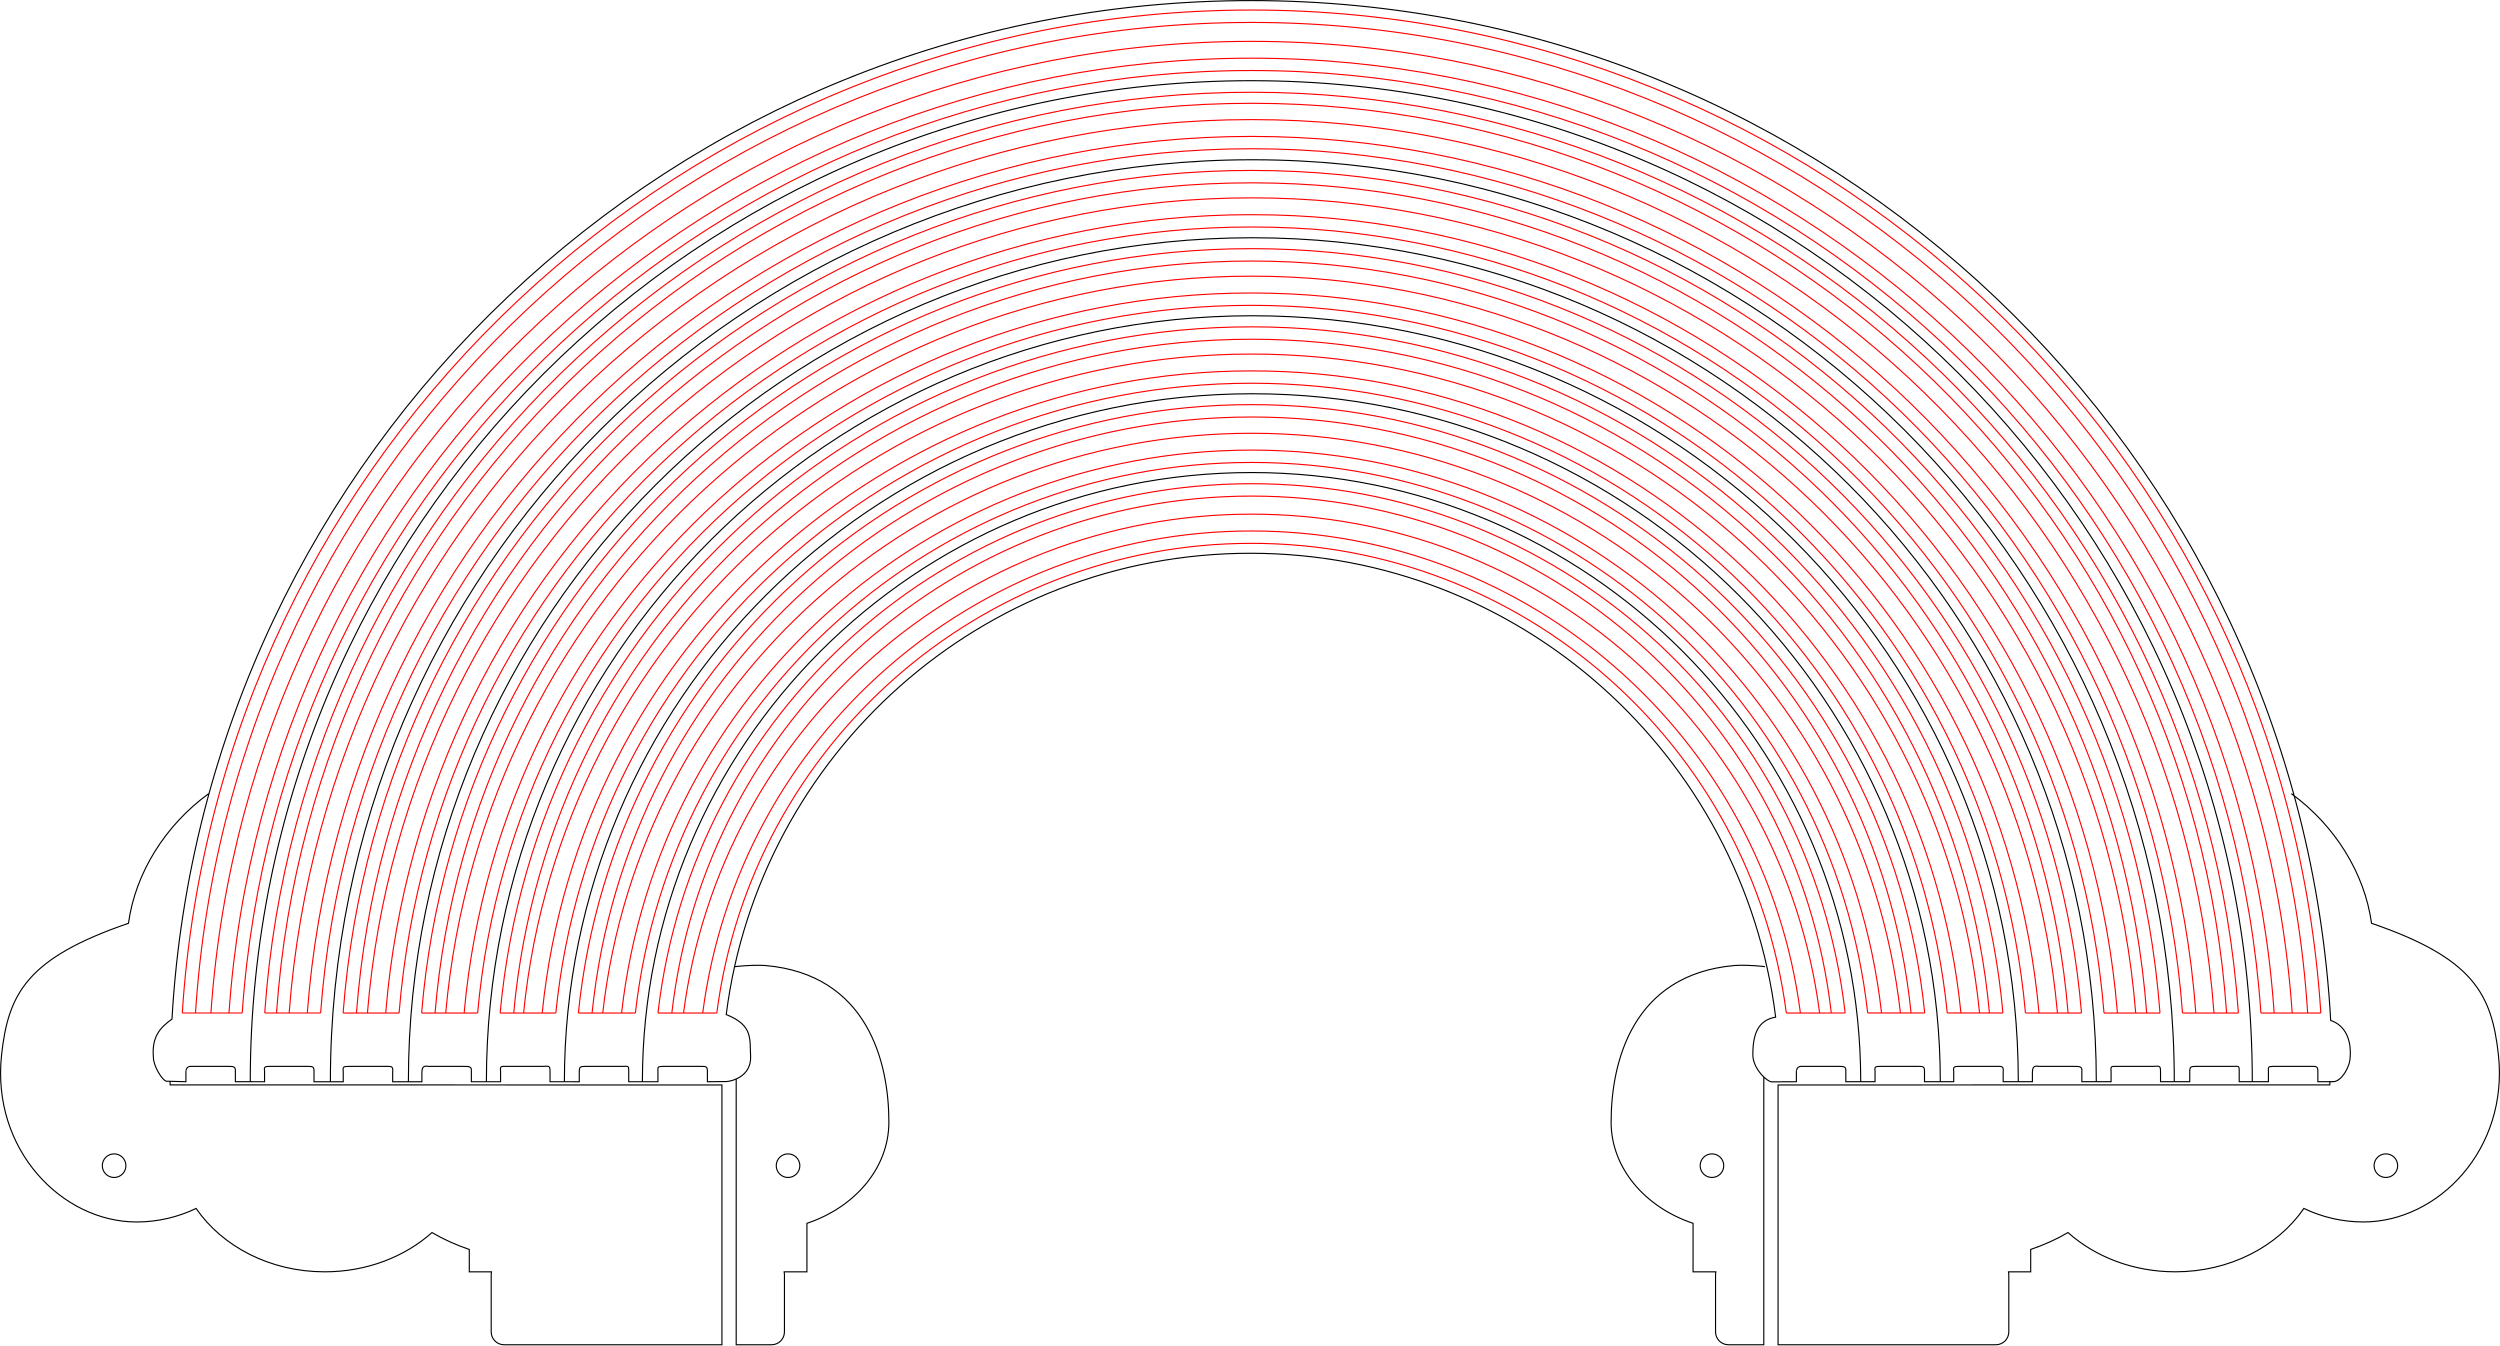
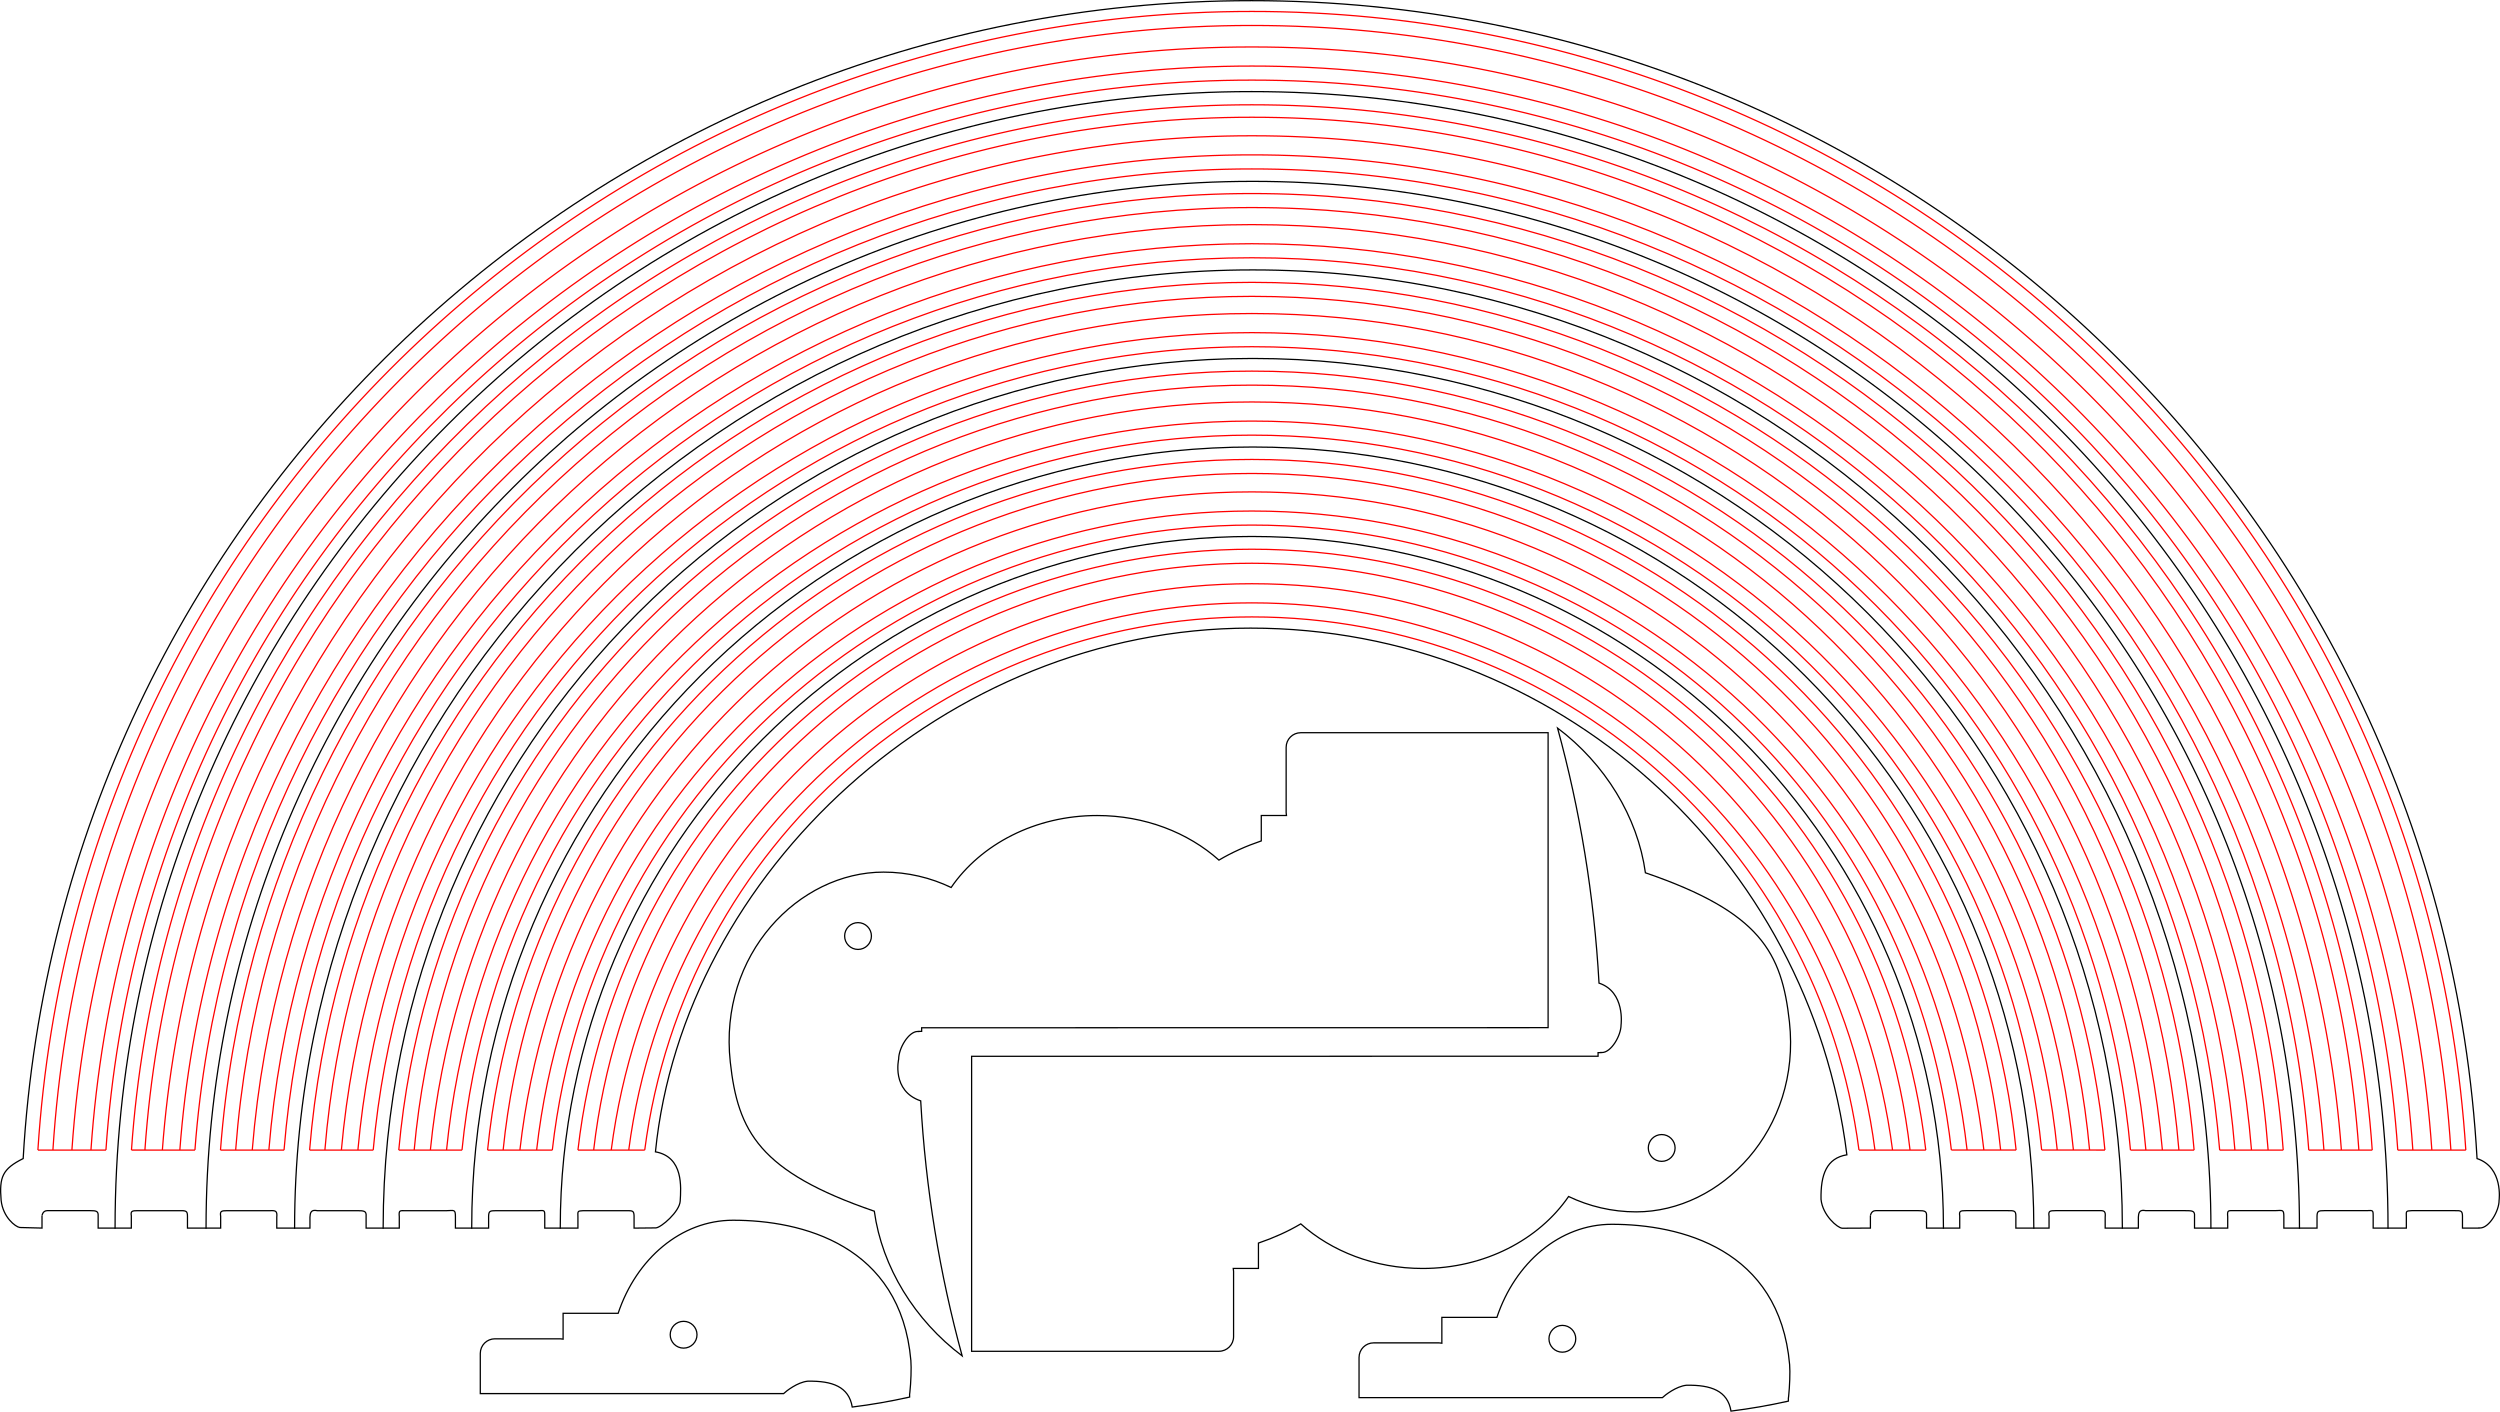
- <svg xmlns="http://www.w3.org/2000/svg" width="222.441mm" height="119.701mm" viewBox="0 0 222.441 119.701" version="1.1" id="svg2646">
+ <svg xmlns="http://www.w3.org/2000/svg" width="195.928mm" height="110.645mm" viewBox="0 0 195.928 110.645" version="1.1" id="svg2646">
  <defs id="defs2640" />
-   <g id="layer1" transform="translate(121.8995,-104.6101)">
-     <g transform="translate(106.7036,570.2651)" id="g2627">
-       <path d="m -27.438,-375.518 5.332,2.3e-4 m -12.307,-5.1e-4 4.973,2.5e-4 m -11.956,-10e-4 4.98,8e-4 m -11.968,-0.004 4.984,0.003 m -11.944,-0.007 4.955,0.004 m -12.033,-0.001 5.073,-0.003 m -12.314,0.006 5.235,-0.002 m -105.633,0.003 5.235,-7.9e-4 m -12.314,10e-4 5.073,-5.3e-4 m -12.033,10e-4 4.955,-5.3e-4 m -11.944,9.5e-4 4.984,-2.6e-4 m -11.968,-0.002 4.98,0.002 m -11.956,-0.004 4.973,10e-4 m -12.307,-7.8e-4 h 5.332 m -2.785,-1.4e-4 c 3.342,-48.675 43.802,-86.452 92.592,-86.452 48.792,1e-5 89.252,37.779 92.592,86.457 m -171.259,-6.3e-4 c 3.331,-40.976 37.557,-72.533 78.668,-72.533 41.111,0 75.337,31.557 78.668,72.532 m -164.3,-0.003 c 3.339,-44.826 40.682,-79.492 85.632,-79.492 44.951,10e-6 82.296,34.668 85.633,79.495 m -157.336,-7.5e-4 c 3.328,-37.12 34.435,-65.563 71.704,-65.563 37.267,0 68.373,28.441 71.703,65.559 m -136.476,0.003 c 3.321,-33.282 31.325,-58.631 64.773,-58.631 33.444,0 61.447,25.344 64.772,58.623 m -122.504,0.007 c 3.316,-29.38 28.167,-51.583 57.732,-51.583 29.564,0 54.414,22.202 57.732,51.579 m -108.274,0.003 c 3.308,-25.39 24.938,-44.385 50.542,-44.385 25.604,0 47.234,18.995 50.542,44.384 m 43.424,0.003 c -3.176,-49.563 -44.301,-88.138 -93.966,-88.138 -49.663,-1e-5 -90.788,38.572 -93.966,88.133 m 2.981,-1.2e-4 c 3.284,-47.831 43.042,-84.952 90.985,-84.952 47.945,1e-5 87.703,37.124 90.985,84.957 m -11.343,-3.3e-4 c -3.14,-41.664 -37.861,-73.866 -79.643,-73.866 -41.781,0 -76.501,32.201 -79.643,73.864 m 2.602,0.002 c 3.262,-40.128 36.78,-71.033 77.041,-71.033 40.261,0 73.779,30.904 77.041,71.032 m 9.714,10e-4 c -3.163,-45.583 -41.063,-80.944 -86.755,-80.944 -45.691,1e-5 -83.589,35.358 -86.755,80.939 m 2.738,0.001 c 3.276,-43.98 39.915,-77.992 84.017,-77.992 44.103,10e-6 80.743,34.014 84.017,77.995 m -11.366,-10e-4 c -3.118,-37.808 -34.714,-66.905 -72.65,-66.905 -37.937,0 -69.533,29.097 -72.651,66.906 m 2.587,-3.6e-4 c 3.252,-36.27 33.648,-64.063 70.063,-64.063 36.414,0 66.809,27.79 70.063,64.059 m -4.412,-5.4e-4 c -3.092,-33.951 -31.559,-59.944 -65.651,-59.944 -34.093,0 -62.562,25.996 -65.652,59.948 m 2.536,-4.4e-4 c 3.236,-32.431 30.524,-57.131 63.116,-57.131 32.589,0 59.875,24.696 63.115,57.123 m -4.436,6.8e-4 c -3.059,-30.111 -28.413,-53.02 -58.679,-53.02 -30.269,-10e-6 -55.624,22.913 -58.679,53.027 m 2.625,-5.6e-4 c 3.22,-28.525 27.348,-50.083 56.054,-50.083 28.705,0 52.832,21.556 56.053,50.079 m -4.471,7.3e-4 c -3.016,-26.207 -25.203,-45.987 -51.583,-45.987 -26.381,0 -48.569,19.782 -51.583,45.99 m 2.749,-7.4e-4 c 3.196,-24.532 24.096,-42.885 48.834,-42.885 24.739,0 45.638,18.353 48.834,42.884 m 46.305,0.003 c -3.216,-50.182 -44.854,-89.238 -95.139,-89.238 -50.283,-10e-6 -91.921,39.053 -95.139,89.233 m 5.332,0 c 3.242,-47.211 42.485,-83.852 89.807,-83.852 47.324,10e-6 86.568,36.643 89.807,83.856 m -8.978,-3.3e-4 c -3.187,-42.284 -38.425,-74.966 -80.829,-74.966 -42.403,0 -77.641,32.681 -80.829,74.964 m 4.98,0.002 c 3.211,-39.507 36.211,-69.933 75.849,-69.933 39.637,0 72.637,30.426 75.849,69.933 m 11.956,10e-4 c -3.201,-46.134 -41.56,-81.923 -87.805,-81.923 -46.244,10e-6 -84.601,35.786 -87.805,81.918 m 4.973,0.001 c 3.229,-43.36 39.352,-76.892 82.832,-76.892 43.481,1e-5 79.604,33.534 82.832,76.895 m -8.987,-10e-4 c -3.169,-38.43 -35.284,-68.005 -73.845,-68.005 -38.561,0 -70.676,29.576 -73.845,68.006 m 4.984,-3.6e-4 c 3.196,-35.647 33.07,-62.962 68.86,-62.962 35.789,0 65.662,27.313 68.86,62.959 m -2.004,-6.7e-4 c -3.148,-34.574 -32.139,-61.045 -66.856,-61.045 -34.719,0 -63.71,26.473 -66.856,61.049 m 4.955,-4.4e-4 c 3.174,-31.807 29.936,-56.031 61.901,-56.031 31.962,0 58.723,24.22 61.9,56.024 m -2.005,3.9e-4 c -3.122,-30.736 -29.002,-54.12 -59.895,-54.12 -30.896,-10e-6 -56.777,23.388 -59.896,54.127 m 5.073,-5.6e-4 c 3.149,-27.899 26.747,-48.983 54.823,-48.983 28.074,0 51.672,21.082 54.823,48.979 m -2.006,5.6e-4 c -3.088,-26.834 -25.806,-47.087 -52.816,-47.087 -27.012,0 -49.73,20.255 -52.816,47.09 m 5.235,-7.4e-4 c 3.114,-23.902 23.477,-41.784 47.581,-41.784 24.104,0 44.467,17.882 47.581,41.784" style="fill:none;stroke:#ff0000;stroke-width:0.1;stroke-linecap:butt;stroke-linejoin:miter;stroke-miterlimit:4;stroke-dasharray:none;stroke-opacity:1" id="path21201" />
-       <path d="m -15.266,-361.938 c 0,0.58 -0.47,1.05 -1.05,1.05 -0.58,0 -1.05,-0.47 -1.05,-1.05 0,-0.58 0.47,-1.05 1.05,-1.05 0.58,0 1.05,0.47 1.05,1.05 z m -59.964,0 c 0,0.58 -0.47,1.05 -1.05,1.05 -0.58,0 -1.05,-0.47 -1.05,-1.05 0,-0.58 0.47,-1.05 1.05,-1.05 0.58,0 1.05,0.47 1.05,1.05 z m 3.621,-17.712 c -0.052,-0.008 -0.11,-0.015 -0.174,-0.022 -0.72,-0.08 -1.901,-0.127 -2.474,-0.077 -9.085,0.792 -10.995,8.578 -10.995,13.932 0,4.086 3.019,7.581 7.292,9.009 v 4.314 h 2.023 c -0.015,0.074 -0.023,0.15 -0.023,0.228 v 5.114 c 0,0.636 0.512,1.148 1.148,1.148 h 3.145 v -23.773 m 50.366,0.35 v 0.3 l -49.096,0.008 2.1e-5,23.115 h 19.381 c 0.636,0 1.148,-0.512 1.148,-1.148 v -5.114 c 0,-0.078 -0.008,-0.154 -0.023,-0.228 h 1.972 v -1.989 c 1.211,-0.412 2.328,-0.918 3.318,-1.505 2.417,2.158 5.801,3.494 9.547,3.494 4.868,0 9.123,-2.262 11.441,-5.639 1.596,0.764 3.399,1.204 5.297,1.204 6.635,0 12.938,-6.44 12.011,-14.89 -0.597,-5.444 -2.262,-8.588 -11.287,-11.685 -0.615,-4.475 -3.277,-8.717 -7.097,-11.505 m -132.747,33.072 c 0,0.58 -0.47,1.05 -1.05,1.05 -0.58,0 -1.05,-0.47 -1.05,-1.05 0,-0.58 0.47,-1.05 1.05,-1.05 0.58,0 1.05,0.47 1.05,1.05 z m -59.964,0 c 0,0.58 -0.47,1.05 -1.05,1.05 -0.58,0 -1.05,-0.47 -1.05,-1.05 0,-0.58 0.47,-1.05 1.05,-1.05 0.58,0 1.05,0.47 1.05,1.05 z m 54.243,-17.712 c 0.052,-0.008 0.11,-0.015 0.174,-0.022 0.72,-0.08 1.901,-0.127 2.474,-0.077 9.085,0.792 10.995,8.578 10.995,13.932 0,4.086 -3.019,7.581 -7.292,9.009 v 4.314 h -2.023 c 0.015,0.074 0.023,0.15 0.023,0.228 v 5.114 c 0,0.636 -0.512,1.148 -1.148,1.148 h -3.145 v -23.623 m -50.366,0.2 v 0.3 l 49.096,0.008 -2e-5,23.115 h -19.381 c -0.636,0 -1.148,-0.512 -1.148,-1.148 v -5.114 c 0,-0.078 0.008,-0.154 0.023,-0.228 h -1.972 v -1.989 c -1.211,-0.412 -2.328,-0.918 -3.318,-1.505 -2.417,2.158 -5.801,3.494 -9.547,3.494 -4.868,0 -9.123,-2.262 -11.441,-5.639 -1.596,0.764 -3.399,1.204 -5.297,1.204 -6.635,0 -12.938,-6.44 -12.011,-14.89 0.597,-5.444 2.262,-8.588 11.287,-11.685 0.615,-4.475 3.277,-8.717 7.097,-11.505 m 181.875,25.6 c 0,-49.191 -39.877,-89.067 -89.067,-89.067 -49.191,0 -89.067,39.877 -89.067,89.067 m -1.325,0 v -0.959 c 0.017,-0.346 -0.111,-0.414 -0.642,-0.407 h -3.34 c -0.39,0 -0.418,0.423 -0.418,0.42 v 0.946 l -1.738,-0.045 c -0.338,-0.045 -1.156,-1.316 -1.157,-2.133 -0.152,-1.818 0.591,-2.635 1.655,-3.396 2.888,-50.532 44.779,-90.62 96.034,-90.62 51.299,0 93.216,40.155 96.041,90.747 2.072,0.69 1.728,3.269 1.728,3.269 1.32e-4,0.856 -0.783,2.171 -1.493,2.171 -0.027,-8e-4 -0.054,-0.002 -0.081,-0.005 v 0.013 h -1.296 v -0.959 c -0.017,-0.381 -0.087,-0.418 -0.607,-0.407 h -3.373 c -0.437,0.033 -0.441,-0.004 -0.419,0.506 v 0.86 h -2.6 v -0.926 c 0,-0.366 -0.006,-0.445 -0.224,-0.451 v 10e-6 c -0.073,-0.002 -0.168,0.004 -0.296,0.011 h -3.307 c -0.482,0 -0.562,0.038 -0.573,0.44 v 0.926 h -2.6 v -0.893 c -5e-6,-0.592 -0.095,-0.487 -0.696,-0.473 h -3.175 c -0.494,0 -0.574,-0.061 -0.529,0.473 v 0.893 h -2.6 v -0.926 c 0.033,-0.425 -0.154,-0.443 -0.741,-0.44 h -3.076 c -0.052,-0.01 -0.101,-0.017 -0.145,-0.02 -0.039,-0.003 -0.074,-0.003 -0.107,0 v 0 c -0.23,0.02 -0.32,0.183 -0.332,0.526 v 0.86 h -2.601 v -0.86 c 0.05,-0.483 -0.087,-0.527 -0.52,-0.506 h -3.373 c -0.464,0 -0.567,0.035 -0.506,0.44 v 0.926 h -2.6 v -0.926 c 0,-0.425 -0.099,-0.451 -0.664,-0.44 h -3.241 c -0.437,0 -0.557,0.028 -0.495,0.407 v 0.959 h -2.6 v -0.959 c 0.017,-0.346 -0.111,-0.414 -0.642,-0.407 h -3.34 c -0.39,0 -0.418,0.423 -0.418,0.42 v 0.946 l -2.212,0.011 c -0.356,-0.024 -1.532,-1.001 -1.658,-2.264 -0.035,-1.941 0.434,-3.227 2.026,-3.491 -2.895,-23.259 -22.708,-41.276 -46.732,-41.276 -23.944,0 -43.704,17.897 -46.642,41.043 2.414,0.961 2.08,2.17 2.169,3.725 0.069,1.821 -1.731,2.219 -2.14,2.236 -0.036,-5.3e-4 -1.705,0.017 -1.705,0.017 v -0.959 c -0.017,-0.381 -0.088,-0.418 -0.608,-0.407 h -3.373 c -0.437,0.033 -0.441,-0.004 -0.419,0.506 v 0.86 l -2.6,1e-5 v -0.926 c 0,-0.366 -0.006,-0.445 -0.224,-0.451 v 1e-5 c -0.073,-0.002 -0.169,0.004 -0.296,0.011 h -3.307 c -0.482,0 -0.561,0.038 -0.573,0.44 v 0.926 l -2.601,-1e-5 v -0.893 c 0,-0.592 -0.095,-0.487 -0.696,-0.473 h -3.175 c -0.494,0 -0.574,-0.061 -0.529,0.473 v 0.893 h -2.6 v -0.926 c 0.033,-0.425 -0.154,-0.443 -0.741,-0.44 h -3.076 c -0.052,-0.01 -0.101,-0.017 -0.145,-0.02 -0.039,-0.003 -0.074,-0.003 -0.107,0 v 1e-5 c -0.23,0.02 -0.32,0.183 -0.332,0.526 v 0.86 h -2.6 v -0.86 c 0.05,-0.483 -0.088,-0.527 -0.52,-0.506 h -3.373 c -0.464,0 -0.567,0.035 -0.506,0.44 v 0.926 l -2.601,10e-6 v -0.926 c 0,-0.425 -0.099,-0.451 -0.664,-0.44 h -3.241 c -0.437,0 -0.557,0.028 -0.495,0.407 v 0.959 z m 36.216,0 c 0,-29.935 24.267,-54.201 54.201,-54.201 h 4e-5 c 29.935,0 54.201,24.267 54.201,54.201 m 7.081,0 c 0,-33.806 -27.405,-61.212 -61.212,-61.212 -33.806,0 -61.212,27.405 -61.212,61.212 m -6.94,0 c -1e-5,-37.639 30.513,-68.152 68.152,-68.152 37.639,0 68.152,30.513 68.152,68.152 m 6.94,0 c 0,-41.472 -33.62,-75.092 -75.092,-75.092 -41.472,0 -75.092,33.62 -75.092,75.092 m -6.941,0 c 0,-45.305 36.727,-82.032 82.032,-82.032 45.305,-10e-6 82.032,36.727 82.032,82.032" style="opacity:1;vector-effect:none;fill:none;fill-opacity:1;fill-rule:evenodd;stroke:#000000;stroke-width:0.1;stroke-linecap:square;stroke-linejoin:miter;stroke-miterlimit:4;stroke-dasharray:none;stroke-dashoffset:0;stroke-opacity:1" id="path2470-1" />
+   <g id="layer1" transform="translate(121.4197,-57.53219)">
+     <path id="path1502" style="opacity:1;vector-effect:none;fill:none;fill-opacity:1;fill-rule:evenodd;stroke:#000000;stroke-width:0.1;stroke-linecap:square;stroke-linejoin:miter;stroke-miterlimit:4;stroke-dasharray:none;stroke-dashoffset:0;stroke-opacity:1" d="m -67.845,163.186 c -0.58,0 -1.05,-0.47 -1.05,-1.05 0,-0.58 0.47,-1.05 1.05,-1.05 0.58,0 1.05,0.47 1.05,1.05 0,0.58 -0.47,1.05 -1.05,1.05 z m -15.934,3.564 23.773,-2e-5 c 0.2,-0.195 1.084,-0.892 1.886,-0.972 1.941,-0.035 3.227,0.435 3.492,2.026 1.502,-0.187 2.981,-0.444 4.436,-0.769 0.021,-0.005 0.042,-0.01 0.062,-0.015 l -0.003,-0.213 c 0.008,-0.052 0.015,-0.11 0.022,-0.174 0.08,-0.72 0.127,-1.901 0.077,-2.474 -0.792,-9.085 -8.578,-10.995 -13.932,-10.995 -4.086,0 -7.581,3.019 -9.009,7.292 h -4.314 v 2.023 c -0.074,-0.015 -0.15,-0.023 -0.228,-0.023 h -5.114 c -0.636,0 -1.148,0.512 -1.148,1.148 z" />
+     <path id="path1502-23" style="opacity:1;vector-effect:none;fill:none;fill-opacity:1;fill-rule:evenodd;stroke:#000000;stroke-width:0.1;stroke-linecap:square;stroke-linejoin:miter;stroke-miterlimit:4;stroke-dasharray:none;stroke-dashoffset:0;stroke-opacity:1" d="m 1.024,163.504 c -0.58,0 -1.05,-0.47 -1.05,-1.05 0,-0.58 0.47,-1.05 1.05,-1.05 0.58,0 1.05,0.47 1.05,1.05 0,0.58 -0.47,1.05 -1.05,1.05 z m -15.934,3.564 23.773,-2e-5 c 0.2,-0.195 1.084,-0.892 1.886,-0.972 1.941,-0.035 3.227,0.435 3.492,2.026 1.502,-0.187 2.981,-0.444 4.436,-0.769 0.021,-0.005 0.042,-0.01 0.062,-0.015 l -0.003,-0.213 c 0.008,-0.052 0.015,-0.11 0.022,-0.174 0.08,-0.72 0.127,-1.901 0.077,-2.474 -0.792,-9.085 -8.578,-10.995 -13.932,-10.995 -4.086,0 -7.581,3.019 -9.009,7.292 h -4.314 v 2.023 c -0.074,-0.015 -0.15,-0.023 -0.228,-0.023 h -5.114 c -0.636,0 -1.148,0.512 -1.148,1.148 z" />
+     <g id="g3304" transform="translate(-473.175,-317.38)">
+       <path id="path1616-2-0-7" d="m 447.284,480.813 c 0.636,0 1.148,-0.512 1.148,-1.148 v -5.114 c 0,-0.078 -0.008,-0.154 -0.023,-0.228 h 1.972 v -1.989 c 1.211,-0.412 2.328,-0.918 3.318,-1.505 2.417,2.158 5.801,3.494 9.547,3.494 4.868,0 9.123,-2.262 11.441,-5.639 1.596,0.764 3.399,1.204 5.297,1.204 6.635,0 12.938,-6.44 12.011,-14.89 -0.597,-5.444 -2.262,-8.588 -11.287,-11.685 -0.603,-4.391 -3.18,-8.553 -6.885,-11.342 1.756,6.42 2.865,13.108 3.249,19.989 2.072,0.69 1.728,3.269 1.728,3.269 1.4e-4,0.856 -0.782,2.171 -1.493,2.171 -0.027,-8e-4 -0.054,-0.002 -0.081,-0.005 v 0.013 h -0.228 v 0.282 l -49.096,0.008 v 23.115 z m 34.7,-14.884 c -0.58,0 -1.05,-0.47 -1.05,-1.05 0,-0.58 0.47,-1.05 1.05,-1.05 0.58,0 1.05,0.47 1.05,1.05 0,0.58 -0.47,1.05 -1.05,1.05 z" style="opacity:1;vector-effect:none;fill:none;fill-opacity:1;fill-rule:evenodd;stroke:#000000;stroke-width:0.1;stroke-linecap:square;stroke-linejoin:miter;stroke-miterlimit:4;stroke-dasharray:none;stroke-dashoffset:0;stroke-opacity:1" />
+       <path id="path1616-2-4-8-3" d="m 453.7,432.336 c -0.636,0 -1.148,0.512 -1.148,1.148 v 5.114 c 0,0.078 0.008,0.154 0.023,0.228 h -1.972 v 1.989 c -1.211,0.412 -2.328,0.918 -3.318,1.505 -2.417,-2.158 -5.801,-3.494 -9.547,-3.494 -4.868,0 -9.123,2.262 -11.441,5.639 -1.596,-0.764 -3.399,-1.204 -5.297,-1.204 -6.635,0 -12.938,6.44 -12.011,14.89 0.597,5.444 2.262,8.588 11.287,11.685 0.603,4.391 3.18,8.553 6.885,11.342 -1.756,-6.42 -2.865,-13.108 -3.249,-19.989 -2.306,-0.784 -1.728,-3.269 -1.728,-3.269 -1.4e-4,-0.856 0.782,-2.171 1.493,-2.171 0.027,7.9e-4 0.054,0.002 0.081,0.005 v -0.013 h 0.228 v -0.282 l 49.096,-0.008 v -23.115 z m -34.7,14.884 c 0.58,0 1.05,0.47 1.05,1.05 0,0.58 -0.47,1.05 -1.05,1.05 -0.58,0 -1.05,-0.47 -1.05,-1.05 0,-0.58 0.47,-1.05 1.05,-1.05 z" style="opacity:1;vector-effect:none;fill:none;fill-opacity:1;fill-rule:evenodd;stroke:#000000;stroke-width:0.1;stroke-linecap:square;stroke-linejoin:miter;stroke-miterlimit:4;stroke-dasharray:none;stroke-dashoffset:0;stroke-opacity:1" />
+     </g>
+     <g id="g1717-3-4-6-1" transform="translate(-217.4057,40.69679)">
+       <path d="m 283.903,106.972 5.332,2.3e-4 m -12.307,-5.1e-4 4.973,2.5e-4 m -11.956,-0.001 4.98,8e-4 m -11.968,-0.004 4.984,0.003 m -11.944,-0.007 4.955,0.004 m -12.033,-10e-4 5.073,-0.003 m -12.314,0.006 5.235,-0.002 m -105.633,0.003 5.235,-7.9e-4 m -12.314,0.001 5.073,-5.3e-4 m -12.033,10e-4 4.955,-5.3e-4 m -11.944,9.5e-4 4.984,-2.6e-4 m -11.968,-0.002 4.98,0.002 m -11.956,-0.004 4.973,0.001 m -12.307,-7.8e-4 h 5.332 m -2.669,-1.4e-4 c 3.342,-48.675 43.686,-86.452 92.476,-86.452 48.792,10e-6 89.136,37.779 92.476,86.457 m -170.818,-6.3e-4 c 3.331,-40.976 37.231,-72.533 78.342,-72.533 41.111,0 75.011,31.557 78.342,72.532 m -163.728,-0.003 c 3.339,-44.826 40.436,-79.492 85.386,-79.492 44.951,10e-6 82.049,34.668 85.386,79.495 m -156.743,-7.5e-4 c 3.328,-37.12 34.089,-65.563 71.357,-65.563 37.267,0 68.027,28.441 71.357,65.559 m -135.74,0.003 c 3.321,-33.282 30.936,-58.631 64.384,-58.631 33.444,0 61.058,25.344 64.383,58.623 m -121.75,0.007 c 3.316,-29.38 27.801,-51.583 57.367,-51.583 29.564,0 54.048,22.202 57.366,51.579 m -107.575,0.003 c 3.308,-25.39 24.605,-44.385 50.209,-44.385 25.604,0 46.9,18.995 50.209,44.384 m 43.758,0.003 c -3.176,-49.563 -44.301,-88.138 -93.966,-88.138 -49.663,-10e-6 -90.788,38.572 -93.966,88.133 m 2.981,-1.2e-4 c 3.284,-47.831 43.042,-84.952 90.985,-84.952 47.945,10e-6 87.703,37.124 90.985,84.957 m -11.343,-3.3e-4 c -3.14,-41.664 -37.861,-73.866 -79.643,-73.866 -41.781,0 -76.501,32.201 -79.643,73.864 m 2.602,0.002 c 3.262,-40.128 36.78,-71.033 77.041,-71.033 40.261,0 73.779,30.904 77.041,71.032 m 9.714,10e-4 c -3.163,-45.583 -41.063,-80.944 -86.755,-80.944 -45.691,10e-6 -83.589,35.358 -86.755,80.939 m 2.738,0.001 c 3.276,-43.98 39.915,-77.992 84.017,-77.992 44.103,10e-6 80.743,34.014 84.017,77.995 m -11.366,-0.001 c -3.118,-37.808 -34.714,-66.905 -72.65,-66.905 -37.937,0 -69.533,29.097 -72.651,66.906 m 2.587,-3.6e-4 c 3.252,-36.27 33.648,-64.063 70.063,-64.063 36.414,0 66.809,27.79 70.063,64.059 m -4.412,-5.4e-4 c -3.092,-33.951 -31.559,-59.944 -65.651,-59.944 -34.093,0 -62.562,25.996 -65.652,59.948 m 2.536,-4.4e-4 c 3.236,-32.431 30.524,-57.131 63.116,-57.131 32.589,0 59.875,24.696 63.115,57.123 m -4.436,6.8e-4 C 249.716,76.851 224.362,53.942 194.096,53.942 163.827,53.942 138.472,76.855 135.417,106.969 m 2.625,-5.6e-4 c 3.22,-28.525 27.348,-50.083 56.054,-50.083 28.705,0 52.832,21.556 56.053,50.079 m -4.471,0.004 c -3.016,-26.207 -25.203,-45.99 -51.583,-45.99 -26.381,0 -48.569,19.782 -51.583,45.99 m 2.749,-7.4e-4 c 3.196,-24.532 24.096,-42.885 48.834,-42.885 24.739,0 45.638,18.354 48.834,42.885 m 46.305,0.002 C 286.019,56.789 244.38,17.733 194.095,17.733 c -50.283,-1e-5 -91.921,39.053 -95.139,89.233 m 5.332,0 c 3.242,-47.211 42.485,-83.852 89.807,-83.852 47.324,10e-6 86.568,36.643 89.807,83.856 m -8.978,-3.3e-4 C 271.738,64.686 236.5,32.004 194.095,32.004 c -42.403,0 -77.641,32.681 -80.829,74.964 m 4.98,0.002 c 3.211,-39.507 36.211,-69.933 75.849,-69.933 39.637,0 72.637,30.426 75.849,69.933 m 11.956,0.001 c -3.201,-46.134 -41.56,-81.923 -87.805,-81.923 -46.244,10e-6 -84.601,35.786 -87.805,81.918 m 4.973,10e-4 c 3.229,-43.36 39.352,-76.892 82.832,-76.892 43.481,10e-6 79.604,33.534 82.832,76.895 m -8.987,-0.001 c -3.169,-38.43 -35.284,-68.005 -73.845,-68.005 -38.561,0 -70.676,29.576 -73.845,68.006 m 4.984,-3.6e-4 c 3.196,-35.647 33.07,-62.962 68.86,-62.962 35.789,0 65.662,27.313 68.86,62.959 m -2.004,-6.7e-4 c -3.148,-34.574 -32.139,-61.045 -66.856,-61.045 -34.719,0 -63.71,26.473 -66.856,61.049 m 4.955,-4.4e-4 c 3.174,-31.807 29.936,-56.031 61.901,-56.031 31.962,0 58.723,24.22 61.9,56.024 m -2.005,3.9e-4 c -3.122,-30.736 -29.002,-54.12 -59.895,-54.12 -30.896,-1e-5 -56.777,23.388 -59.896,54.127 m 5.073,-5.6e-4 c 3.149,-27.899 26.747,-48.983 54.823,-48.983 28.074,0 51.672,21.082 54.823,48.979 m -2.006,5.6e-4 c -3.088,-26.834 -25.806,-47.087 -52.816,-47.087 -27.012,0 -49.73,20.255 -52.816,47.09 m 5.235,-7.4e-4 c 3.114,-23.902 23.477,-41.784 47.581,-41.784 24.104,0 44.467,17.882 47.581,41.784" style="fill:none;stroke:#ff0000;stroke-width:0.1;stroke-linecap:butt;stroke-linejoin:miter;stroke-miterlimit:4;stroke-dasharray:none;stroke-opacity:1" id="path21201-2-5-7-7-4" />
+       <path id="path1691-9-1-44-3" d="m 283.138,113.081 c 0,-49.191 -39.877,-89.067 -89.067,-89.067 -49.191,0 -89.067,39.877 -89.067,89.067" style="opacity:1;vector-effect:none;fill:none;fill-opacity:1;fill-rule:evenodd;stroke:#000000;stroke-width:0.1;stroke-linecap:square;stroke-linejoin:miter;stroke-miterlimit:4;stroke-dasharray:none;stroke-dashoffset:0;stroke-opacity:1" />
+       <path id="path1689-3-7-4-2" d="m 103.678,113.081 v -0.959 c 0.017,-0.346 -0.111,-0.414 -0.642,-0.407 h -3.34 c -0.39,0 -0.418,0.423 -0.418,0.42 v 0.946 l -1.738,-0.045 c -0.338,-0.045 -1.325,-0.801 -1.466,-2.133 -0.152,-1.818 0.102,-2.461 1.728,-3.269 2.888,-50.532 45.016,-90.747 96.272,-90.747 51.299,0 93.216,40.155 96.041,90.747 2.072,0.69 1.728,3.269 1.728,3.269 1.3e-4,0.856 -0.783,2.171 -1.493,2.171 -0.027,-8e-4 -0.054,-0.002 -0.081,-0.005 v 0.013 h -1.296 v -0.959 c -0.017,-0.381 -0.087,-0.418 -0.607,-0.407 h -3.373 c -0.437,0.033 -0.441,-0.004 -0.419,0.506 v 0.86 h -2.6 v -0.926 c 0,-0.366 -0.006,-0.445 -0.224,-0.451 v 1e-5 c -0.073,-0.002 -0.168,0.004 -0.296,0.011 h -3.307 c -0.482,0 -0.562,0.038 -0.573,0.44 v 0.926 h -2.6 v -0.893 c -10e-6,-0.592 -0.095,-0.487 -0.696,-0.473 h -3.175 c -0.494,0 -0.574,-0.061 -0.529,0.473 v 0.893 H 267.973 v -0.926 c 0.033,-0.425 -0.154,-0.443 -0.741,-0.44 h -3.076 c -0.052,-0.01 -0.101,-0.017 -0.145,-0.02 -0.039,-0.003 -0.074,-0.003 -0.107,0 v 0 c -0.23,0.02 -0.32,0.183 -0.332,0.526 v 0.86 h -2.601 v -0.86 c 0.05,-0.483 -0.087,-0.527 -0.52,-0.506 h -3.373 c -0.464,0 -0.567,0.035 -0.506,0.44 v 0.926 h -2.6 v -0.926 c 0,-0.425 -0.099,-0.451 -0.664,-0.44 h -3.241 c -0.437,0 -0.557,0.028 -0.495,0.407 v 0.959 h -2.6 v -0.959 c 0.017,-0.346 -0.111,-0.414 -0.642,-0.407 h -3.34 c -0.39,0 -0.418,0.423 -0.418,0.42 v 0.946 l -2.212,0.011 c -0.356,-0.024 -1.532,-1.001 -1.658,-2.264 -0.035,-1.941 0.434,-3.227 2.026,-3.491 -2.895,-23.259 -22.708,-41.276 -46.732,-41.276 -23.944,0 -44.454,19.255 -46.642,41.043 2.217,0.403 2,2.801 1.94,3.857 -0.049,0.841 -1.501,2.087 -1.91,2.105 -0.036,-5.3e-4 -1.705,0.017 -1.705,0.017 v -0.959 c -0.017,-0.381 -0.088,-0.418 -0.608,-0.407 h -3.373 c -0.437,0.033 -0.441,-0.004 -0.419,0.506 v 0.86 l -2.6,1e-5 v -0.926 c 0,-0.366 -0.006,-0.445 -0.224,-0.451 v 1e-5 c -0.073,-0.002 -0.169,0.004 -0.296,0.011 h -3.307 c -0.482,0 -0.561,0.038 -0.573,0.44 v 0.926 l -2.601,-10e-6 v -0.893 c 0,-0.592 -0.095,-0.487 -0.696,-0.473 h -3.175 c -0.494,0 -0.574,-0.061 -0.529,0.473 v 0.893 h -2.6 v -0.926 c 0.033,-0.425 -0.154,-0.443 -0.741,-0.44 h -3.076 c -0.052,-0.01 -0.101,-0.017 -0.145,-0.02 -0.039,-0.003 -0.074,-0.003 -0.107,0 v 10e-6 c -0.23,0.02 -0.32,0.183 -0.332,0.526 v 0.86 h -2.6 v -0.86 c 0.05,-0.483 -0.088,-0.527 -0.52,-0.506 H 113.785 c -0.464,0 -0.567,0.035 -0.506,0.44 v 0.926 l -2.601,10e-6 v -0.926 c 0,-0.425 -0.099,-0.451 -0.664,-0.44 h -3.241 c -0.437,0 -0.557,0.028 -0.495,0.407 v 0.959 z" style="opacity:1;vector-effect:none;fill:none;fill-opacity:1;fill-rule:evenodd;stroke:#000000;stroke-width:0.1;stroke-linecap:square;stroke-linejoin:miter;stroke-miterlimit:4;stroke-dasharray:none;stroke-dashoffset:0;stroke-opacity:1" />
+       <path id="path1687-1-7-0-5" d="m 139.894,113.081 c 0,-29.935 24.267,-54.201 54.201,-54.201 h 4e-5 c 29.935,0 54.201,24.267 54.201,54.201" style="opacity:1;vector-effect:none;fill:none;fill-opacity:1;fill-rule:evenodd;stroke:#000000;stroke-width:0.1;stroke-linecap:square;stroke-linejoin:miter;stroke-miterlimit:4;stroke-dasharray:none;stroke-dashoffset:0;stroke-opacity:1" />
+       <path id="path1685-2-7-6-4" d="m 255.378,113.081 c 0,-33.806 -27.405,-61.212 -61.212,-61.212 -33.806,0 -61.212,27.405 -61.212,61.212" style="opacity:1;vector-effect:none;fill:none;fill-opacity:1;fill-rule:evenodd;stroke:#000000;stroke-width:0.1;stroke-linecap:square;stroke-linejoin:miter;stroke-miterlimit:4;stroke-dasharray:none;stroke-dashoffset:0;stroke-opacity:1" />
+       <path id="path1683-7-3-7-9" d="m 126.014,113.081 c -1e-5,-37.639 30.513,-68.152 68.152,-68.152 37.639,0 68.152,30.513 68.152,68.152" style="opacity:1;vector-effect:none;fill:none;fill-opacity:1;fill-rule:evenodd;stroke:#000000;stroke-width:0.1;stroke-linecap:square;stroke-linejoin:miter;stroke-miterlimit:4;stroke-dasharray:none;stroke-dashoffset:0;stroke-opacity:1" />
+       <path id="path1681-0-0-0-5" d="m 269.258,113.081 c 0,-41.472 -33.62,-75.092 -75.092,-75.092 -41.472,0 -75.092,33.62 -75.092,75.092" style="opacity:1;vector-effect:none;fill:none;fill-opacity:1;fill-rule:evenodd;stroke:#000000;stroke-width:0.1;stroke-linecap:square;stroke-linejoin:miter;stroke-miterlimit:4;stroke-dasharray:none;stroke-dashoffset:0;stroke-opacity:1" />
+       <path id="path2470-1-6-0-8-1-8" d="m 112.134,113.081 c 0,-45.305 36.727,-82.032 82.032,-82.032 45.305,-1e-5 82.032,36.727 82.032,82.032" style="opacity:1;vector-effect:none;fill:none;fill-opacity:1;fill-rule:evenodd;stroke:#000000;stroke-width:0.1;stroke-linecap:square;stroke-linejoin:miter;stroke-miterlimit:4;stroke-dasharray:none;stroke-dashoffset:0;stroke-opacity:1" />
    </g>
  </g>
</svg>
